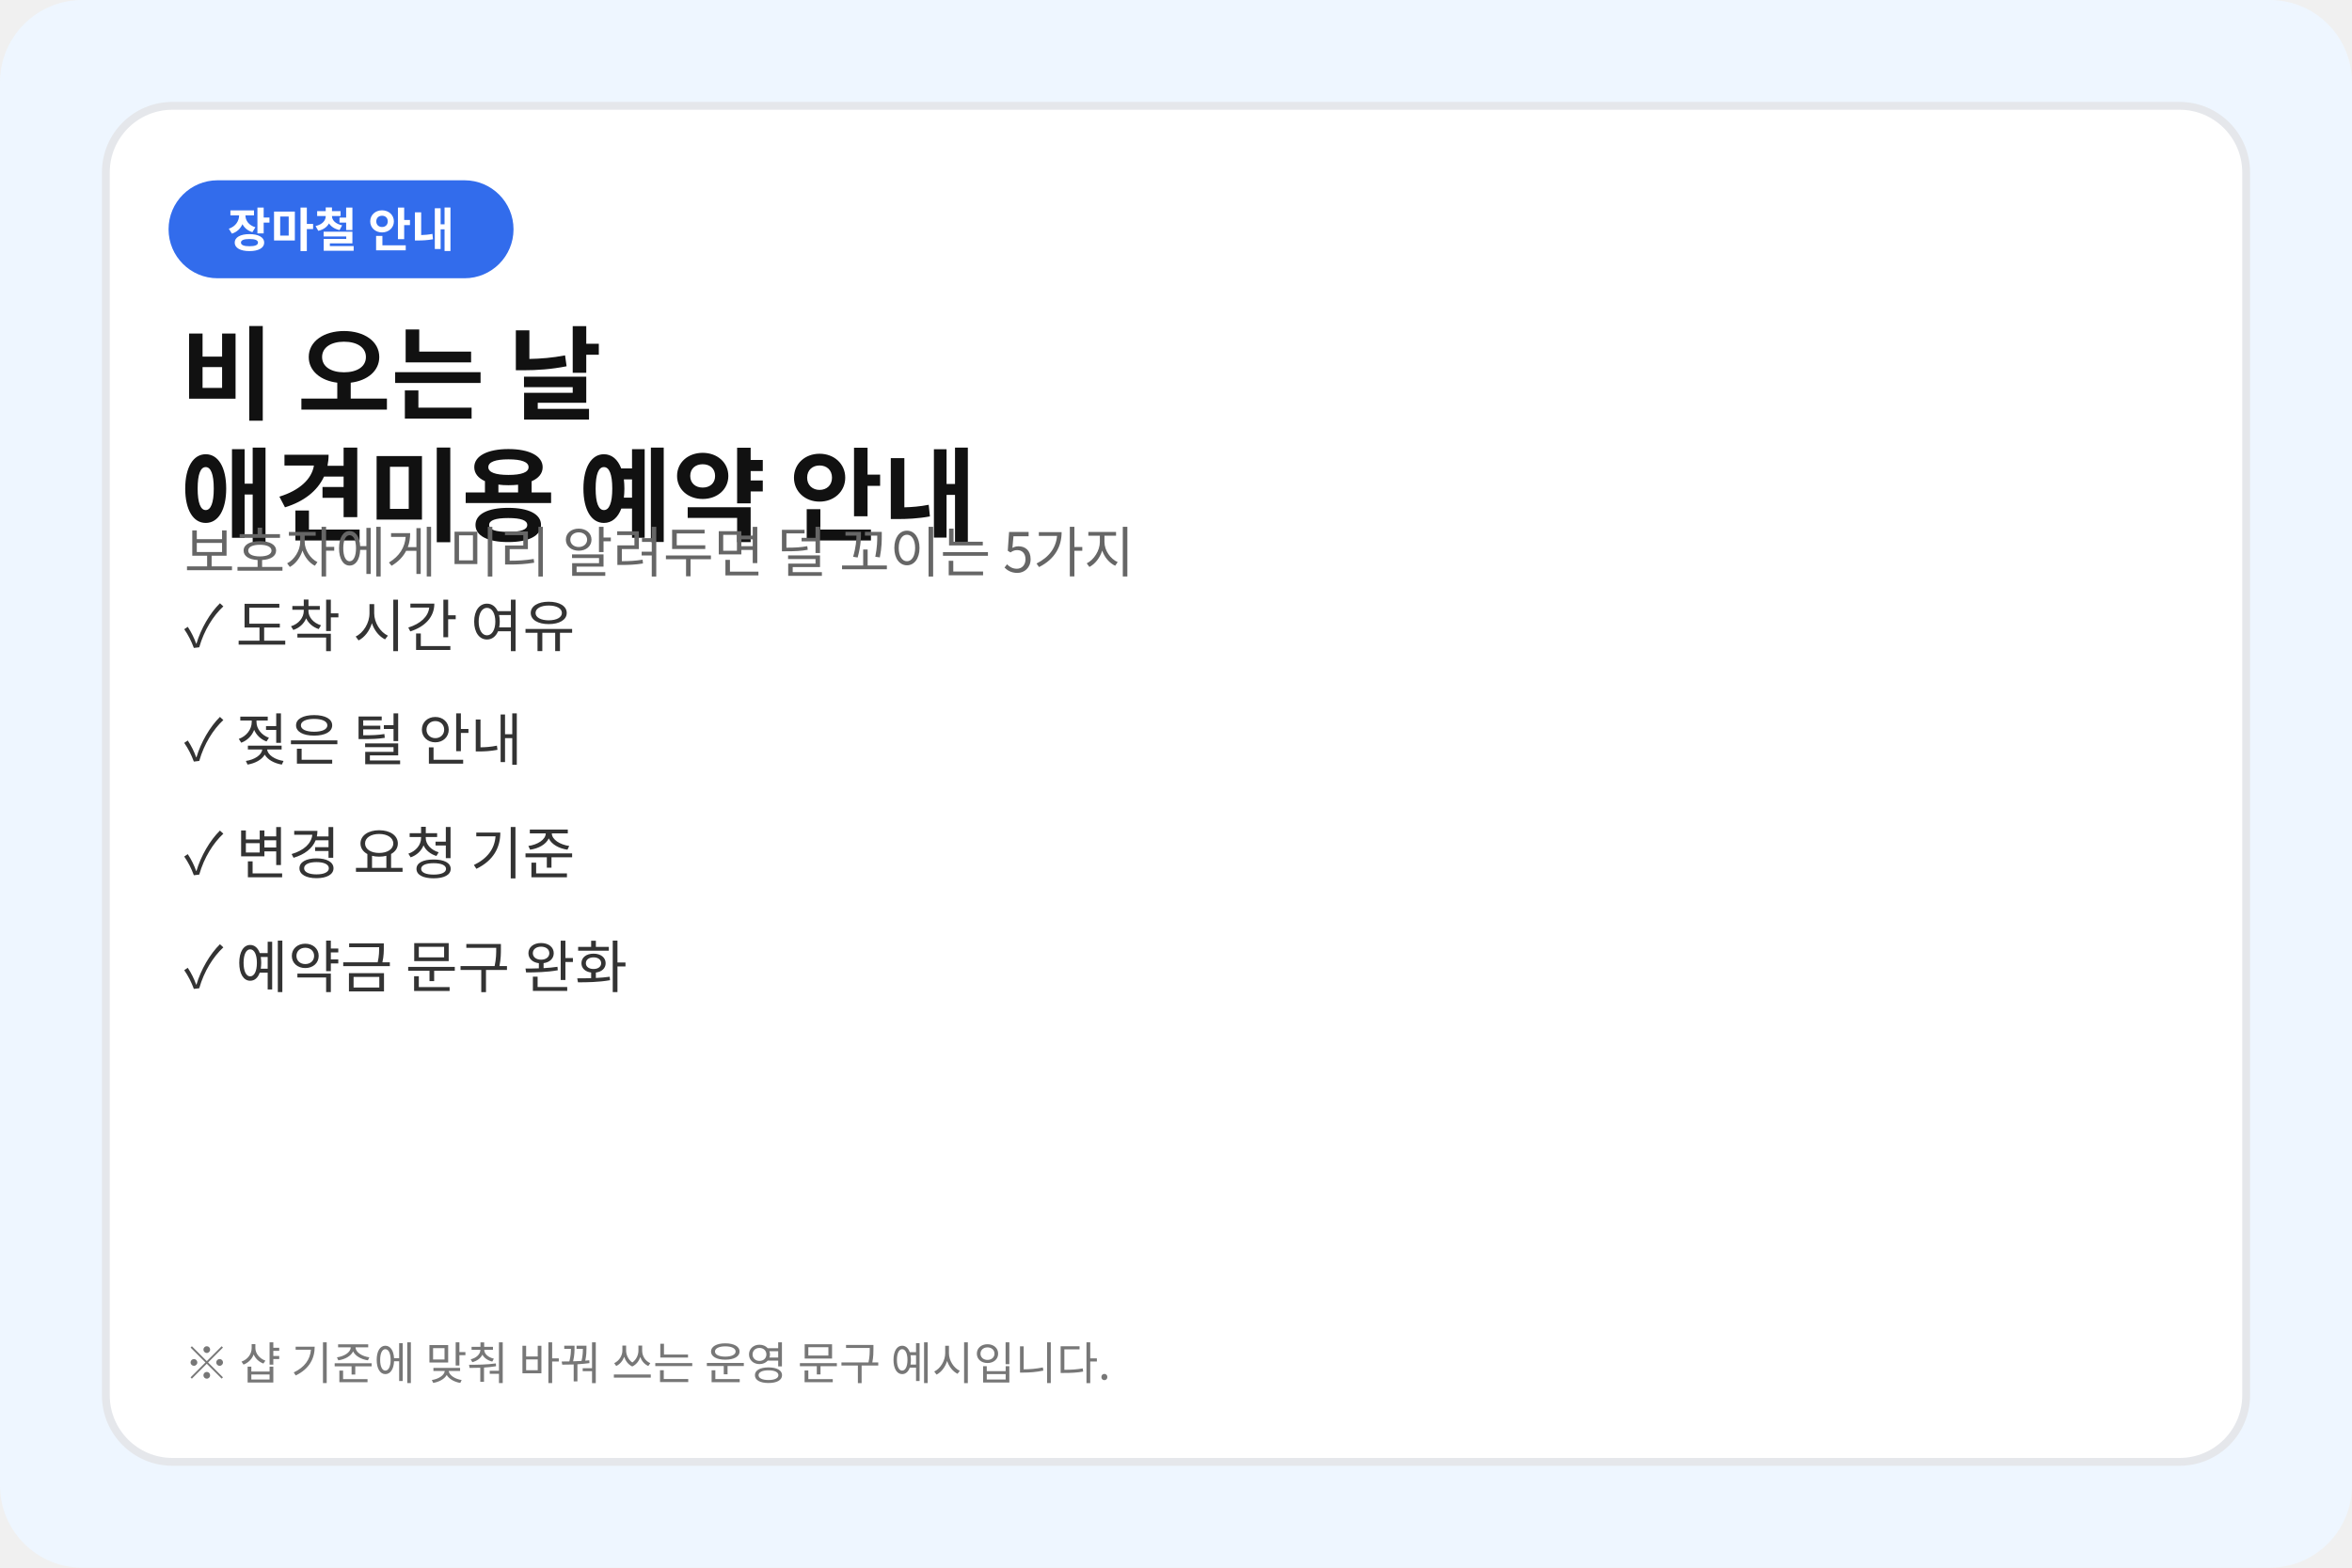
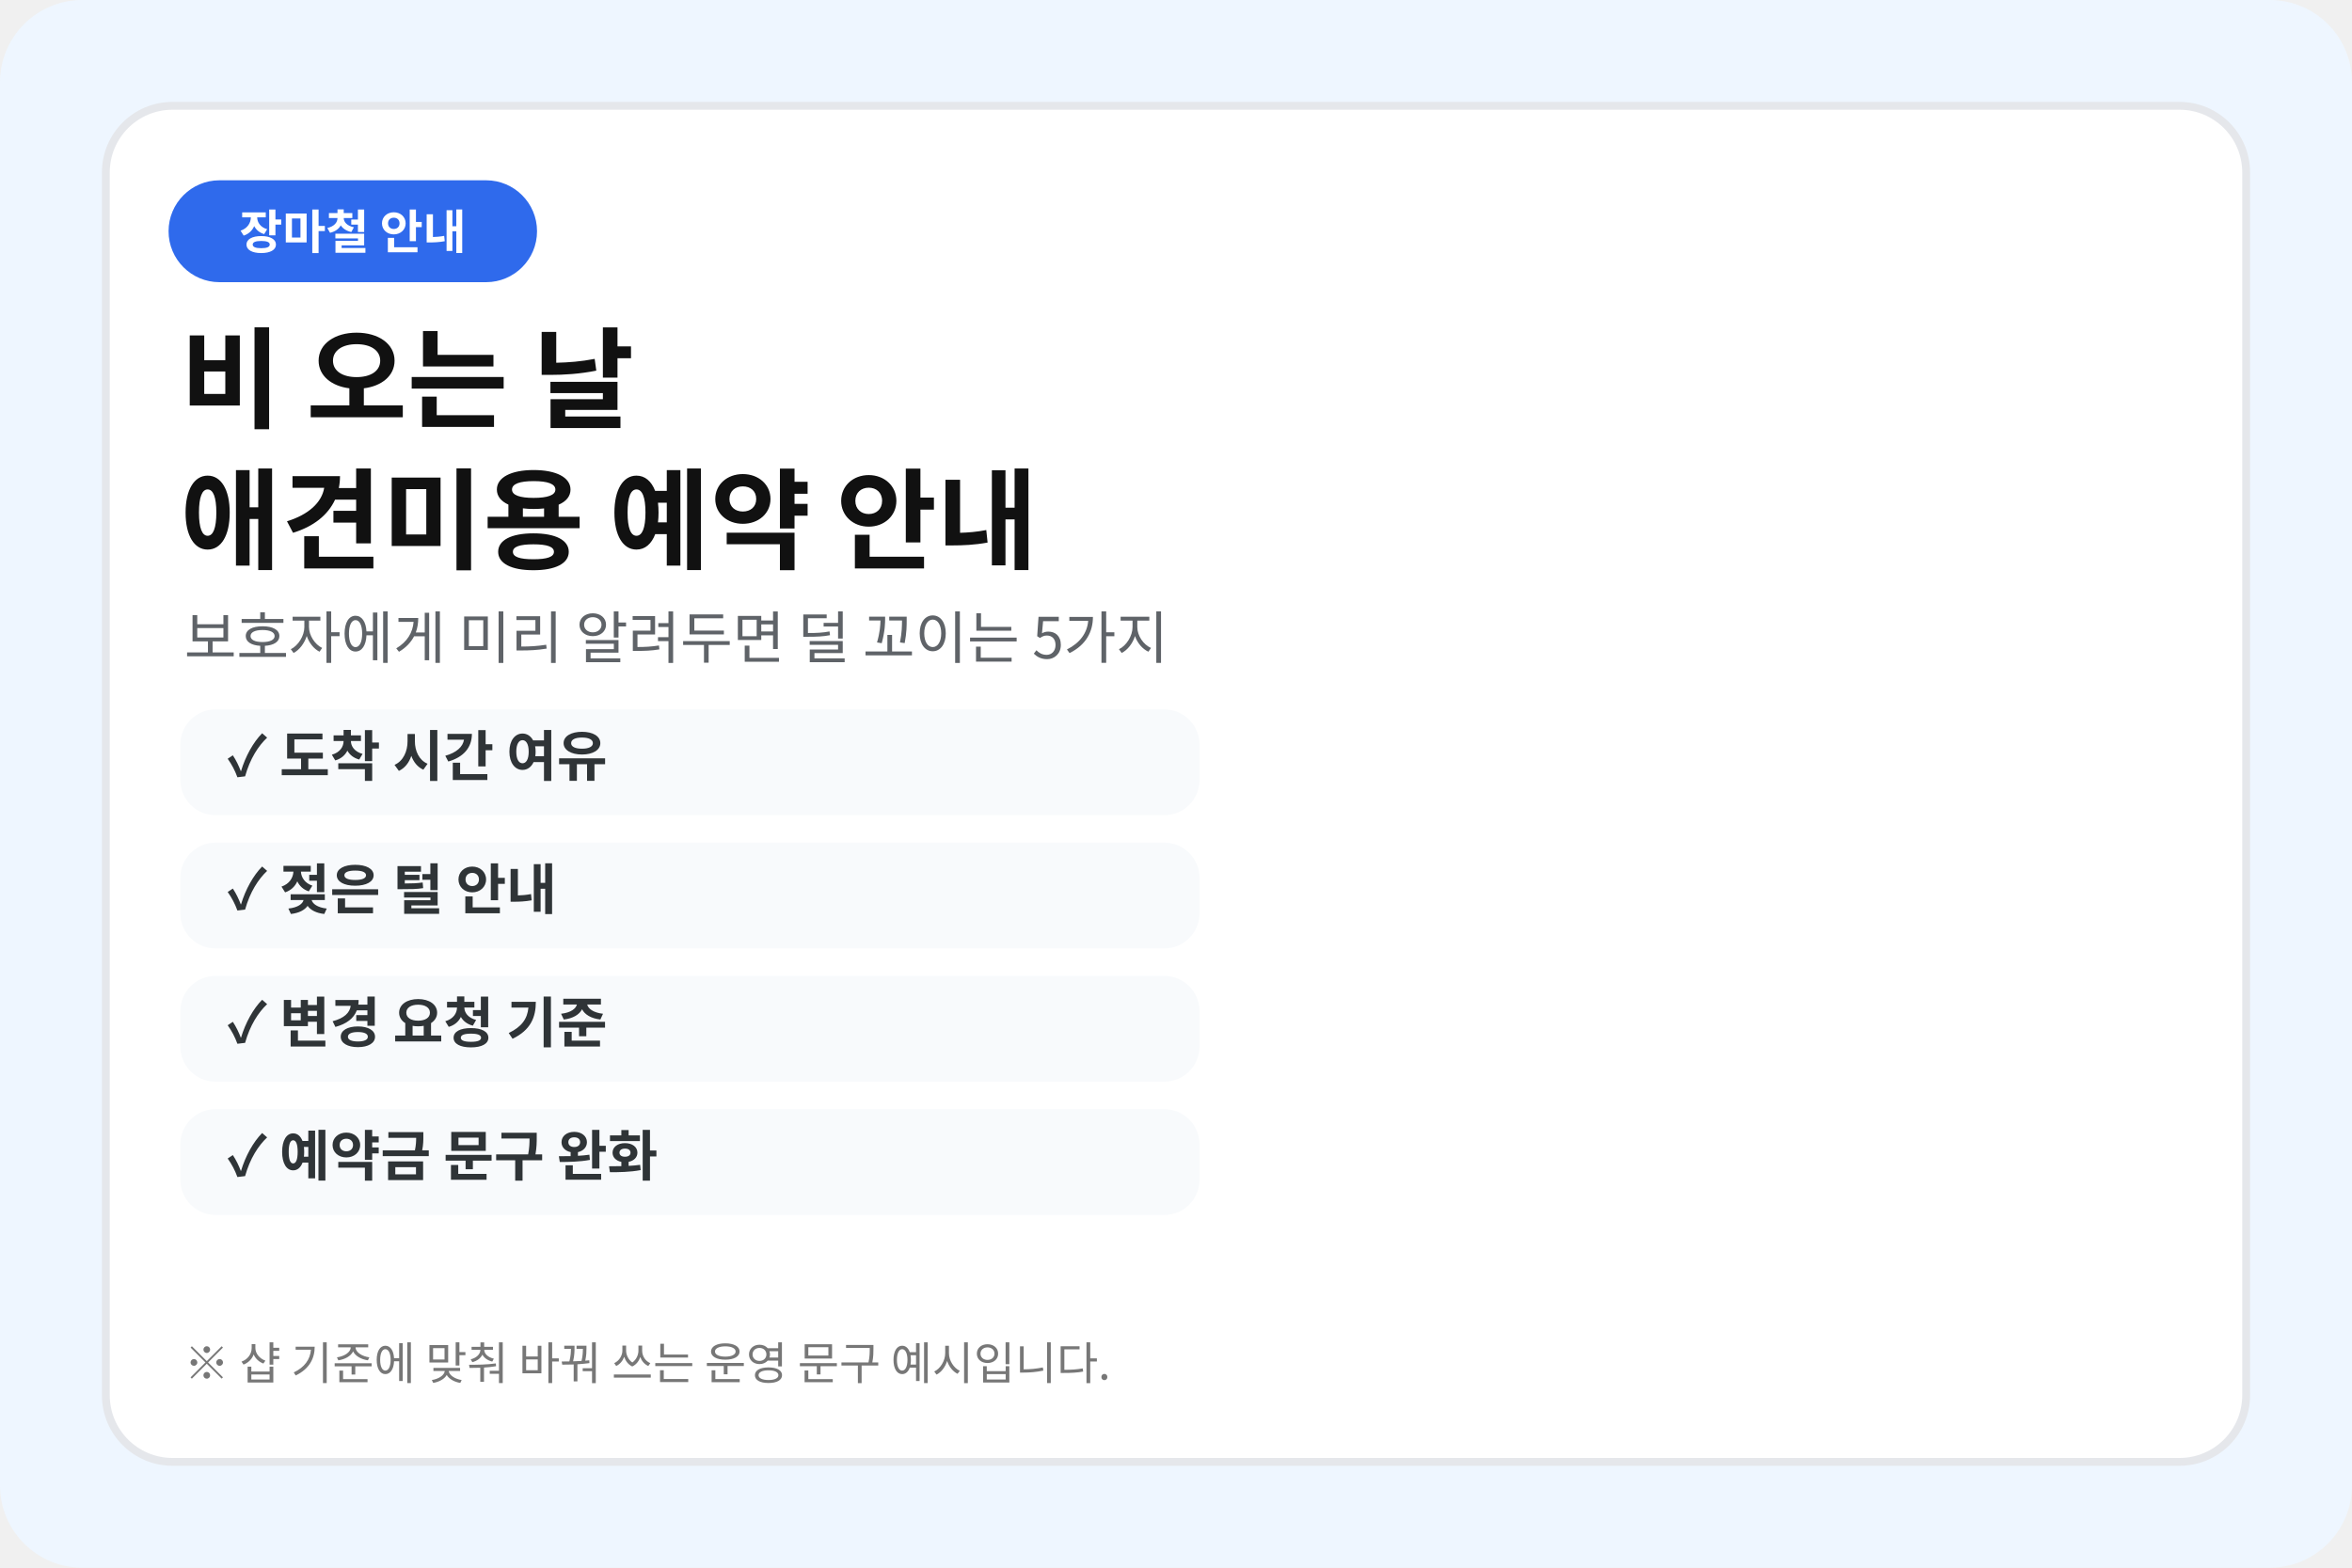
<svg xmlns="http://www.w3.org/2000/svg" width="1200" height="800" viewBox="0 0 1200 800">
  <rect width="1200" height="800" rx="42" fill="#eef6ff" />
  <rect x="54" y="54" width="1092" height="692" rx="34" fill="#fff" stroke="#e5e7eb" stroke-width="4" />
-   <rect x="86" y="92" width="176" height="50" rx="25" fill="#2563eb" opacity="0.94" />
-   <text x="174" y="126" text-anchor="middle" font-size="24" font-family="Apple SD Gothic Neo, Noto Sans CJK KR, sans-serif" fill="#fff" font-weight="700">장마철 안내</text>
-   <text x="92" y="210" font-size="52" font-family="Apple SD Gothic Neo, Noto Sans CJK KR, sans-serif" fill="#111" font-weight="800">비 오는 날</text>
-   <text x="92" y="272" font-size="52" font-family="Apple SD Gothic Neo, Noto Sans CJK KR, sans-serif" fill="#111" font-weight="800">애견미용 예약 안내</text>
-   <text x="94" y="292" font-size="28" font-family="Apple SD Gothic Neo, Noto Sans CJK KR, sans-serif" fill="#666">보호자에게 미리 알려두면 덜 꼬이는 5가지</text>
+   <rect x="86" y="92" width="188" height="52" rx="26" fill="#2563eb" opacity="0.95" />
+   <text x="180" y="127" text-anchor="middle" font-size="24" font-family="Apple SD Gothic Neo, Noto Sans CJK KR, sans-serif" fill="#fff" font-weight="800">장마철 안내</text>
+   <text x="92" y="214" font-size="56" font-family="Apple SD Gothic Neo, Noto Sans CJK KR, sans-serif" fill="#111" font-weight="900">비 오는 날</text>
+   <text x="92" y="286" font-size="56" font-family="Apple SD Gothic Neo, Noto Sans CJK KR, sans-serif" fill="#111" font-weight="900">애견미용 예약 안내</text>
+   <text x="94" y="336" font-size="29" font-family="Apple SD Gothic Neo, Noto Sans CJK KR, sans-serif" fill="#5f6368" font-weight="500">보호자에게 미리 알려두면 덜 꼬이는 5가지</text>
  <g>
-     <text x="94" y="330" font-size="29" font-family="Apple SD Gothic Neo, Noto Sans CJK KR, sans-serif" fill="#333">✓ 도착 시간 여유</text>
-     <text x="94" y="388" font-size="29" font-family="Apple SD Gothic Neo, Noto Sans CJK KR, sans-serif" fill="#333">✓ 젖은 털 안내</text>
-     <text x="94" y="446" font-size="29" font-family="Apple SD Gothic Neo, Noto Sans CJK KR, sans-serif" fill="#333">✓ 변경 요청 기준</text>
-     <text x="94" y="504" font-size="29" font-family="Apple SD Gothic Neo, Noto Sans CJK KR, sans-serif" fill="#333">✓ 예약금 문구 완화</text>
+     <rect x="92" y="362" width="520" height="54" rx="18" fill="#f8fafc" />
+     <text x="116" y="396" font-size="28" font-family="Apple SD Gothic Neo, Noto Sans CJK KR, sans-serif" fill="#2f3437" font-weight="600">✓ 도착 시간 여유</text>
+     <rect x="92" y="430" width="520" height="54" rx="18" fill="#f8fafc" />
+     <text x="116" y="464" font-size="28" font-family="Apple SD Gothic Neo, Noto Sans CJK KR, sans-serif" fill="#2f3437" font-weight="600">✓ 젖은 털 안내</text>
+     <rect x="92" y="498" width="520" height="54" rx="18" fill="#f8fafc" />
+     <text x="116" y="532" font-size="28" font-family="Apple SD Gothic Neo, Noto Sans CJK KR, sans-serif" fill="#2f3437" font-weight="600">✓ 변경 요청 기준</text>
+     <rect x="92" y="566" width="520" height="54" rx="18" fill="#f8fafc" />
+     <text x="116" y="600" font-size="28" font-family="Apple SD Gothic Neo, Noto Sans CJK KR, sans-serif" fill="#2f3437" font-weight="600">✓ 예약금 문구 완화</text>
  </g>
-   <text x="94" y="704" font-size="23" font-family="Apple SD Gothic Neo, Noto Sans CJK KR, sans-serif" fill="#777">※ 샵 기준에 맞춰 바꿔 쓰는 운영 문구 예시입니다.</text>
+   <text x="94" y="704" font-size="23" font-family="Apple SD Gothic Neo, Noto Sans CJK KR, sans-serif" fill="#777" font-weight="500">※ 샵 기준에 맞춰 바꿔 쓰는 운영 문구 예시입니다.</text>
</svg>
